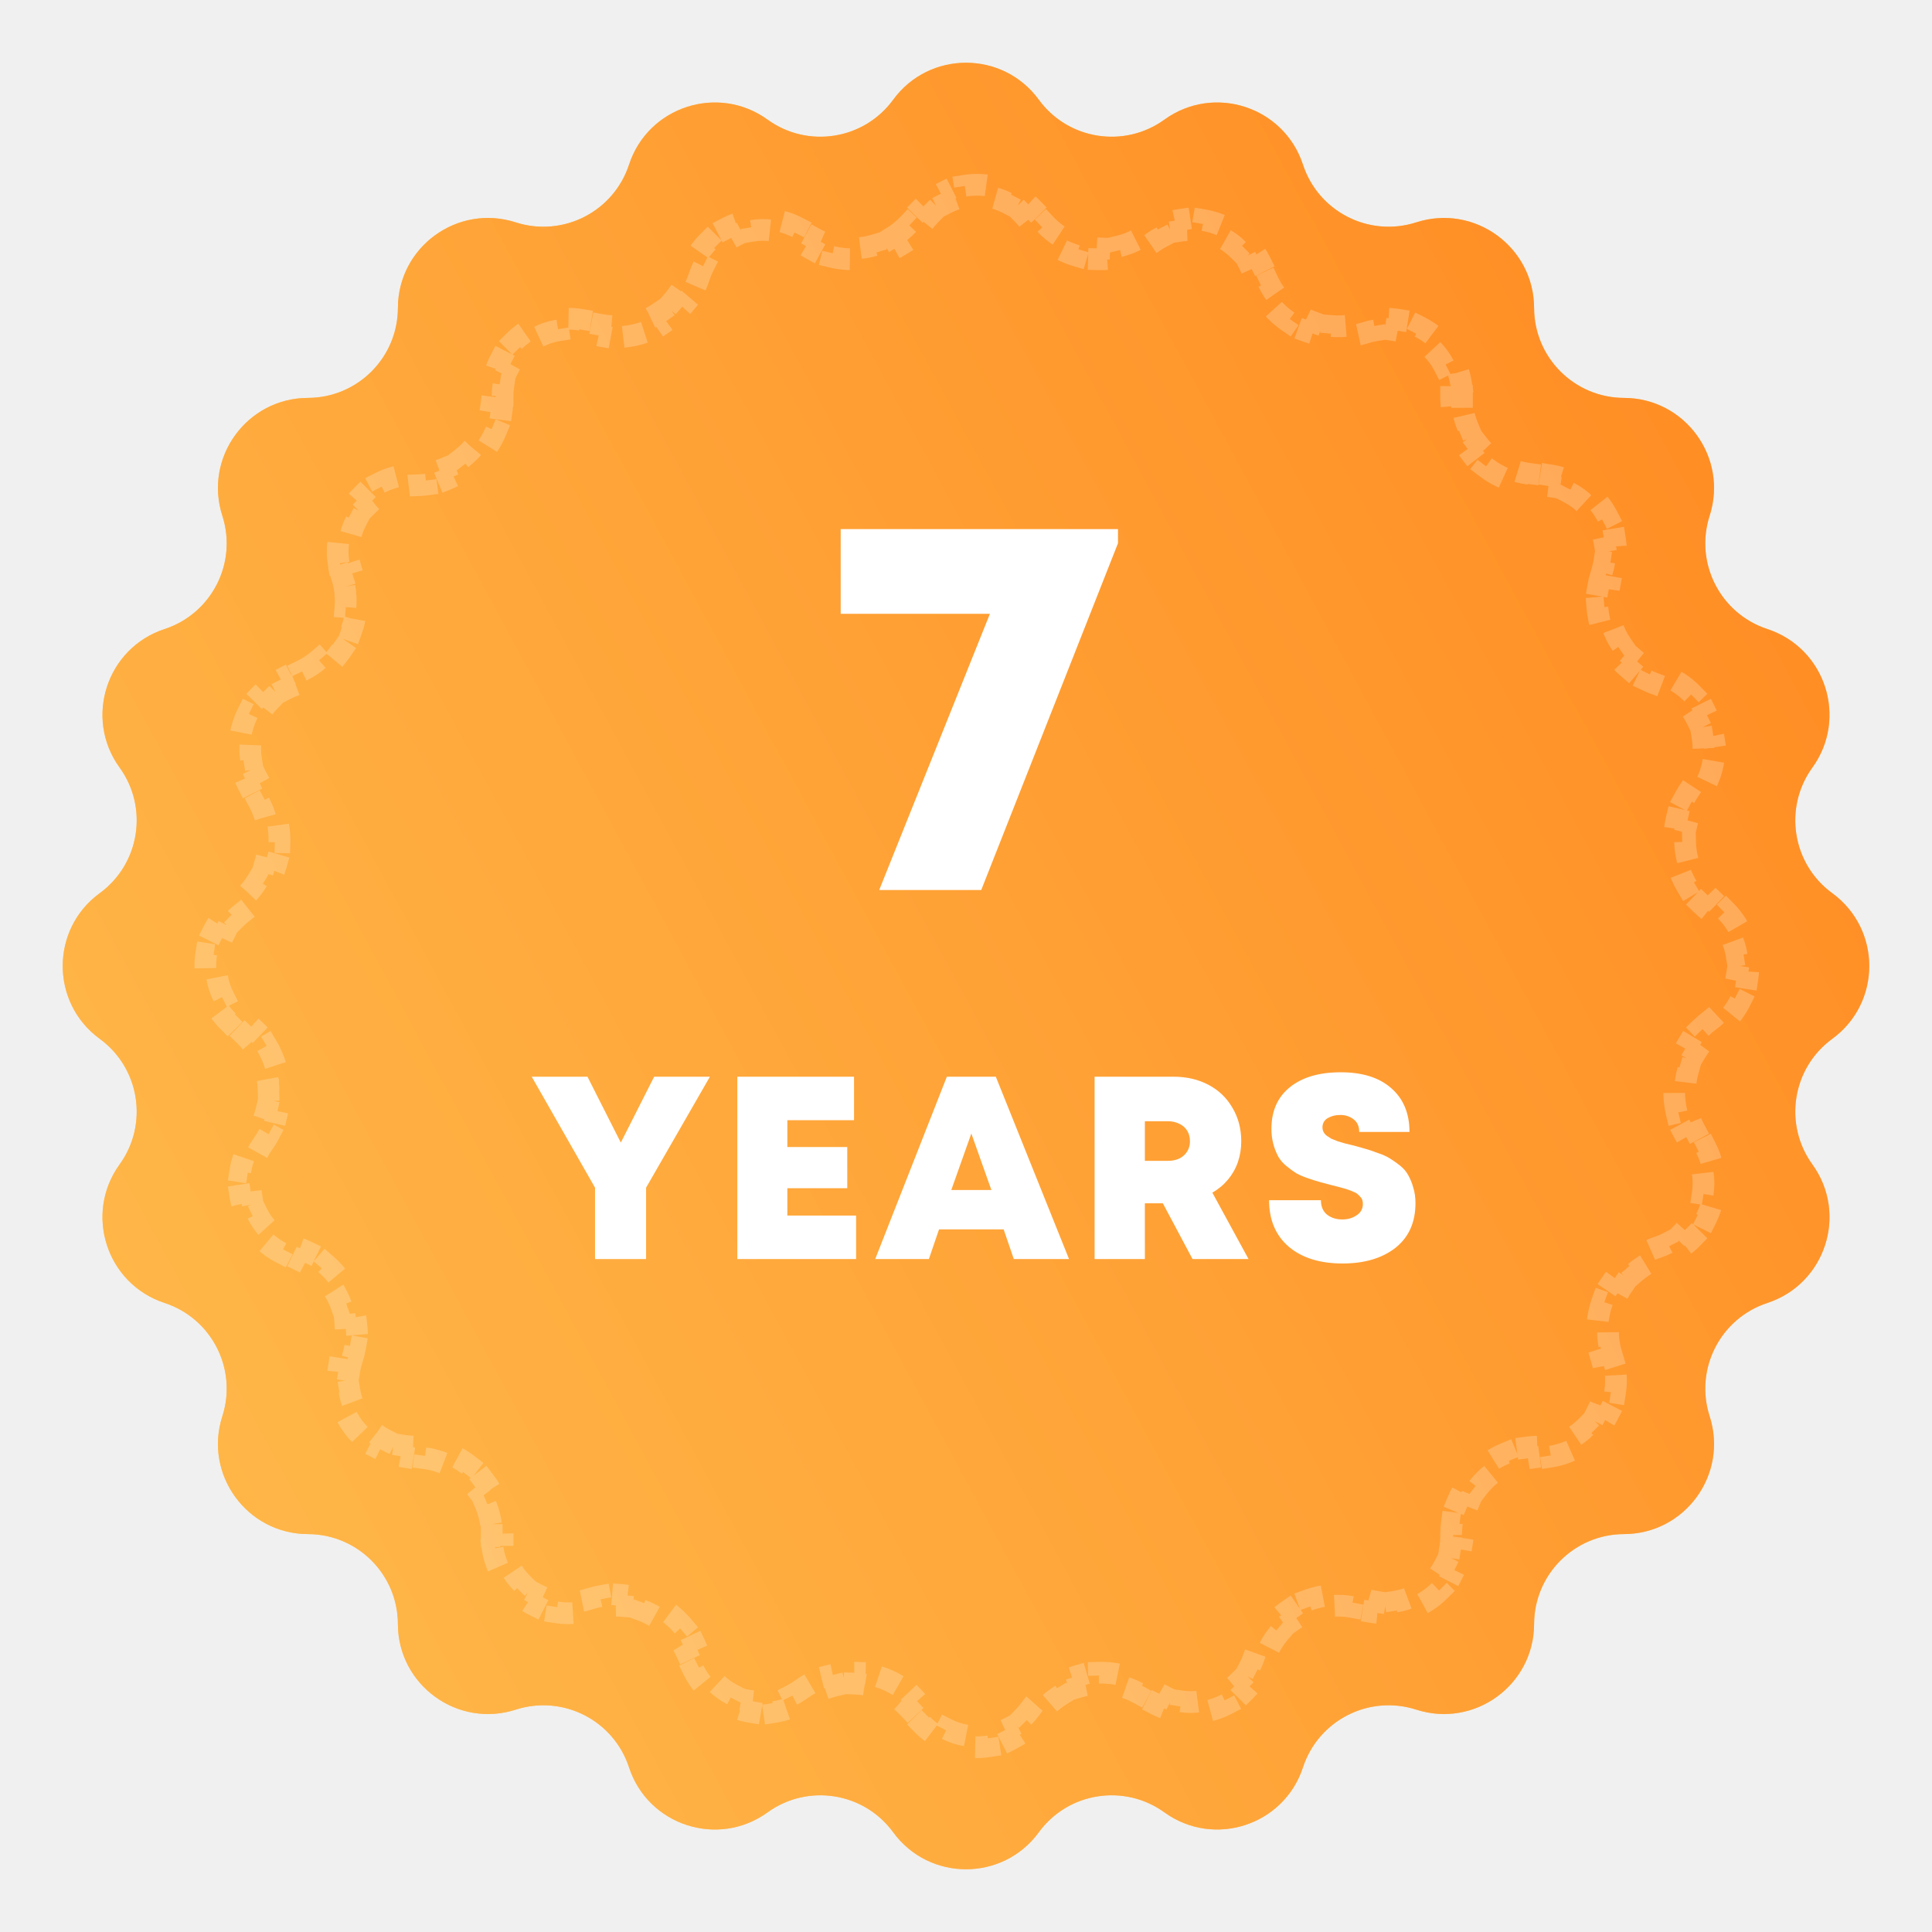
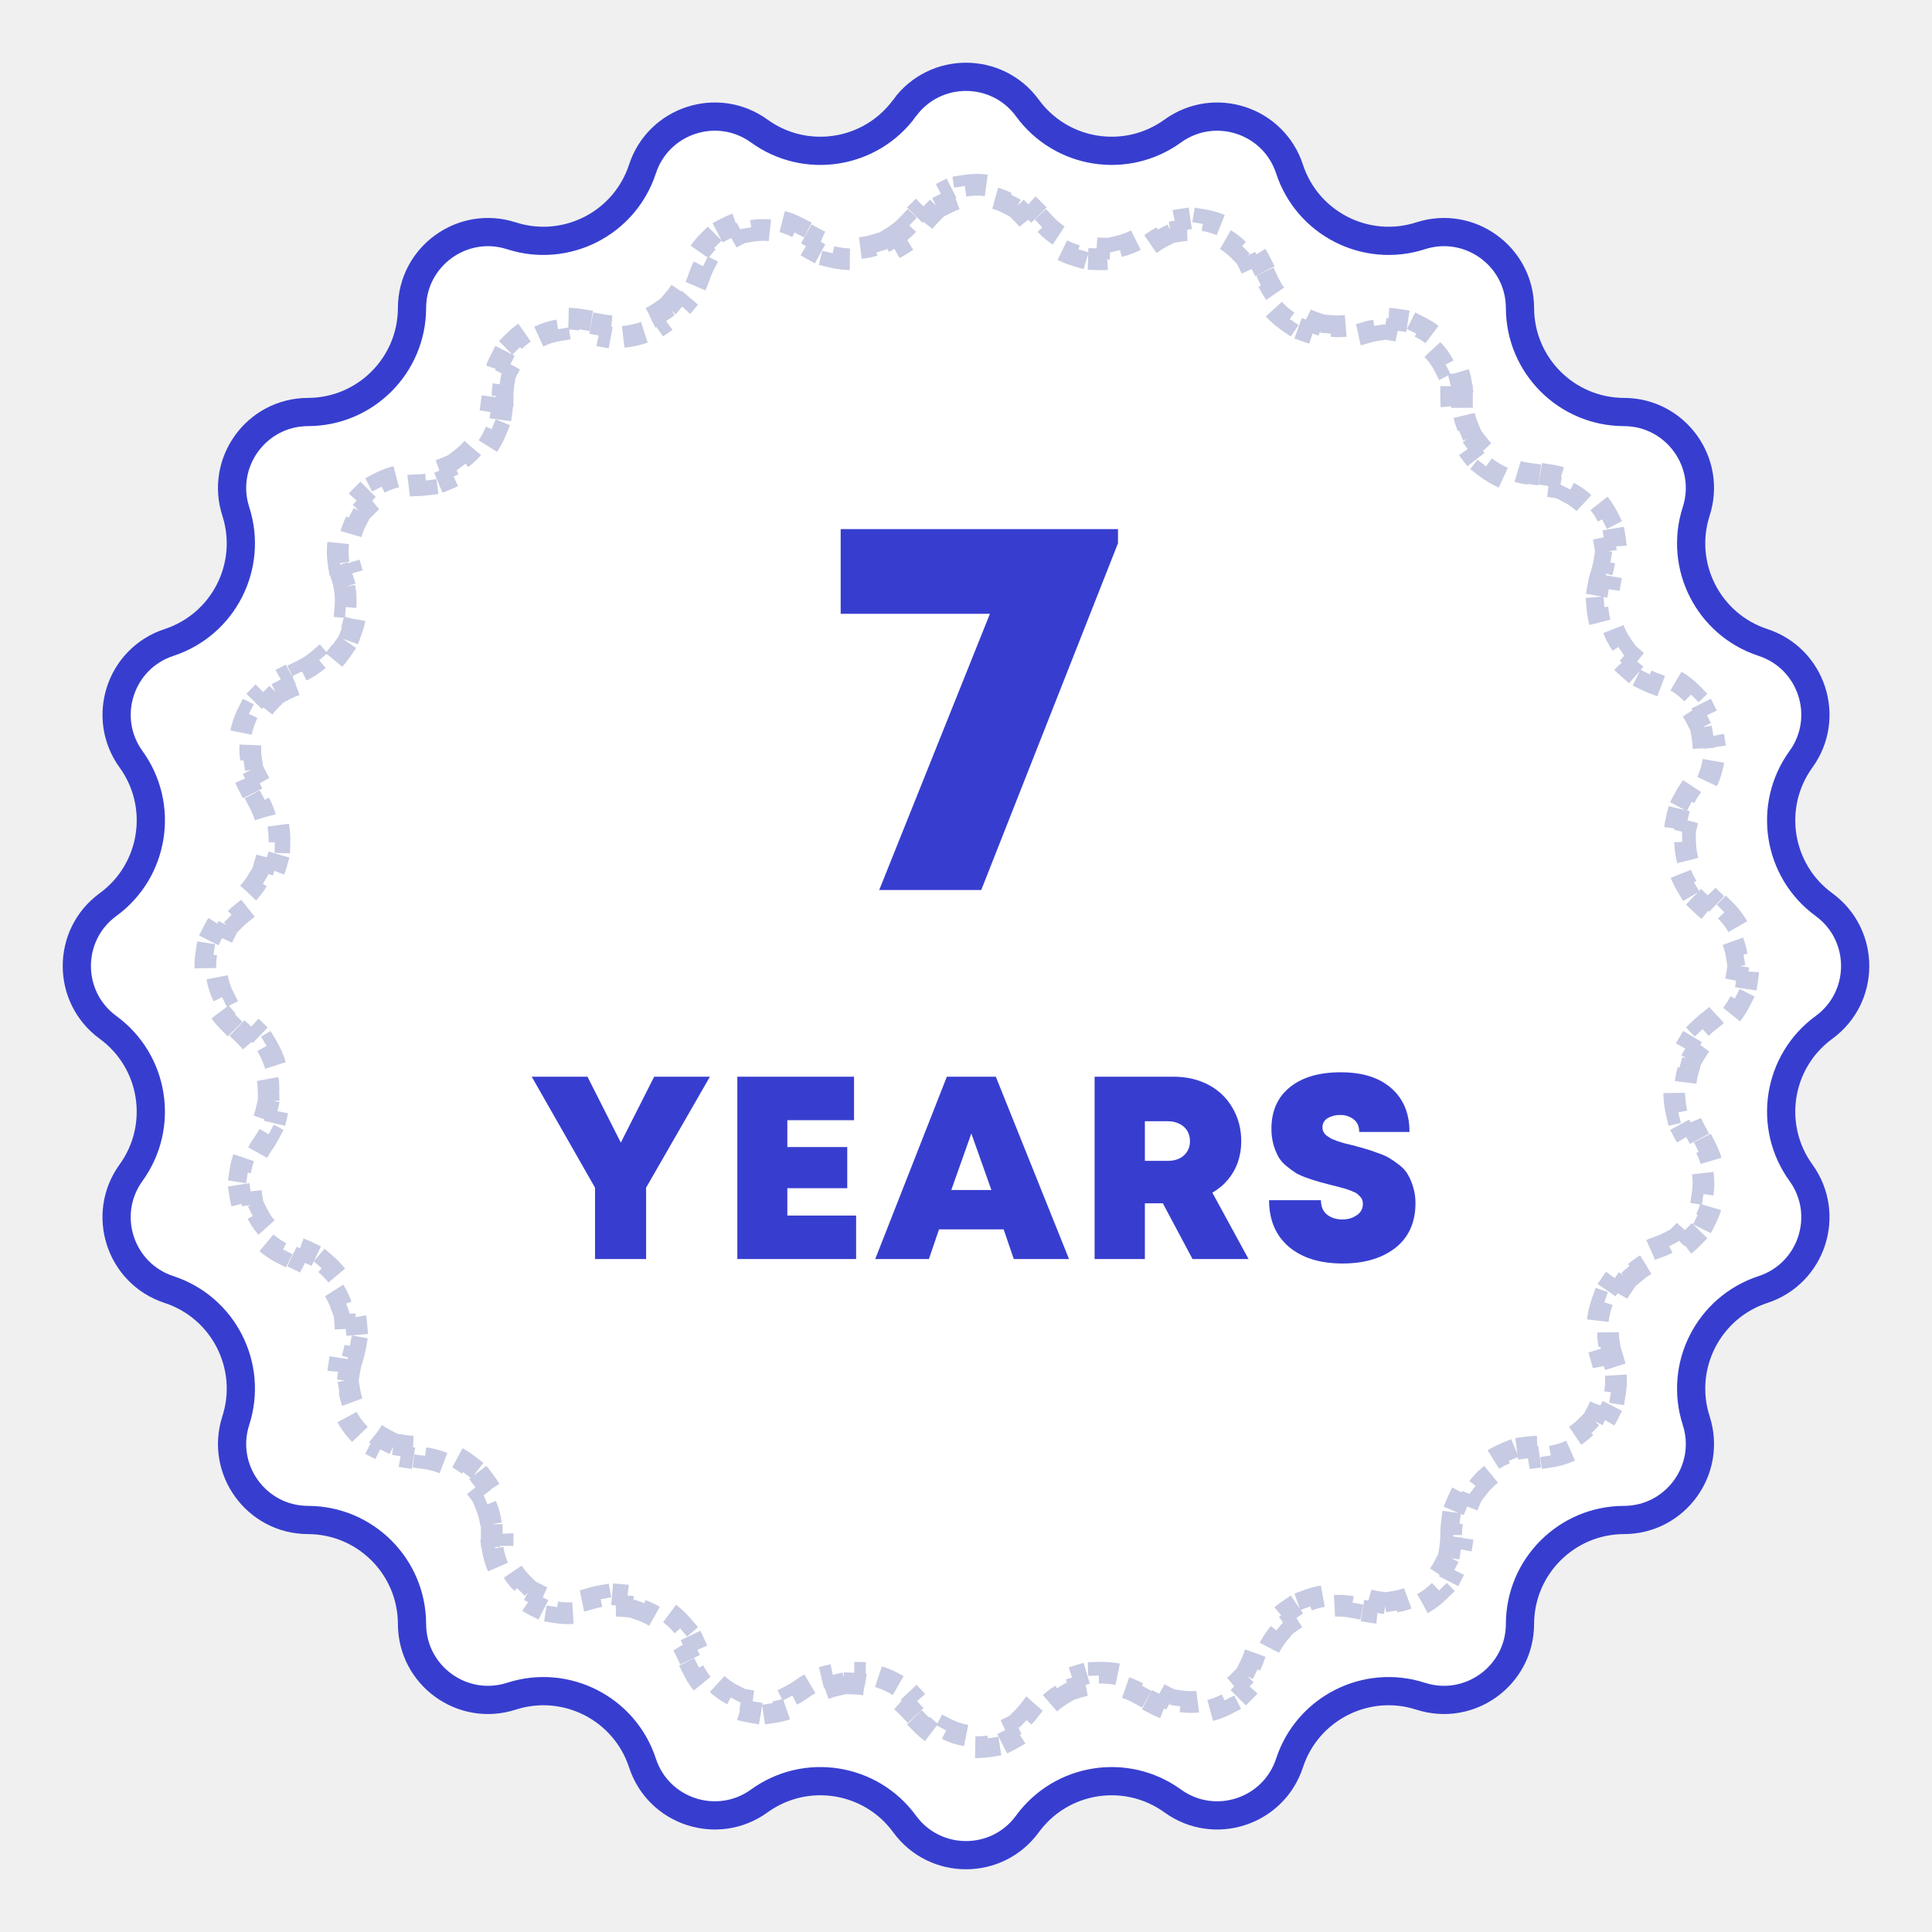
<svg xmlns="http://www.w3.org/2000/svg" width="89" height="89" fill="none">
-   <path d="M41.146 4.594c1.659-2.272 5.05-2.272 6.708 0a4.153 4.153 0 005.788.916c2.28-1.648 5.504-.6 6.38 2.073a4.153 4.153 0 005.22 2.66c2.678-.862 5.421 1.13 5.428 3.944a4.153 4.153 0 004.143 4.143c2.814.007 4.806 2.75 3.944 5.427a4.153 4.153 0 002.66 5.221c2.673.876 3.72 4.1 2.073 6.38a4.153 4.153 0 00.916 5.788c2.272 1.659 2.272 5.05 0 6.708a4.153 4.153 0 00-.916 5.788c1.648 2.28.6 5.504-2.073 6.38a4.153 4.153 0 00-2.66 5.22c.862 2.678-1.13 5.421-3.944 5.428a4.153 4.153 0 00-4.143 4.143c-.007 2.814-2.75 4.806-5.427 3.944a4.153 4.153 0 00-5.221 2.66c-.876 2.673-4.1 3.72-6.38 2.073a4.153 4.153 0 00-5.788.916c-1.659 2.272-5.05 2.272-6.708 0a4.153 4.153 0 00-5.788-.916c-2.28 1.648-5.504.6-6.38-2.073a4.153 4.153 0 00-5.22-2.66c-2.678.862-5.421-1.13-5.428-3.944a4.153 4.153 0 00-4.143-4.143c-2.814-.007-4.806-2.75-3.944-5.427a4.153 4.153 0 00-2.66-5.221c-2.673-.876-3.72-4.1-2.073-6.38a4.153 4.153 0 00-.916-5.788c-2.272-1.659-2.272-5.05 0-6.708a4.153 4.153 0 00.916-5.788c-1.648-2.28-.6-5.504 2.073-6.38a4.153 4.153 0 002.66-5.22c-.862-2.678 1.13-5.421 3.944-5.428a4.153 4.153 0 004.143-4.143c.007-2.814 2.75-4.806 5.427-3.944a4.153 4.153 0 005.221-2.66c.876-2.673 4.1-3.72 6.38-2.073a4.153 4.153 0 005.788-.916z" fill="#FFC774" />
-   <path d="M41.146 4.594c1.659-2.272 5.05-2.272 6.708 0a4.153 4.153 0 005.788.916c2.28-1.648 5.504-.6 6.38 2.073a4.153 4.153 0 005.22 2.66c2.678-.862 5.421 1.13 5.428 3.944a4.153 4.153 0 004.143 4.143c2.814.007 4.806 2.75 3.944 5.427a4.153 4.153 0 002.66 5.221c2.673.876 3.72 4.1 2.073 6.38a4.153 4.153 0 00.916 5.788c2.272 1.659 2.272 5.05 0 6.708a4.153 4.153 0 00-.916 5.788c1.648 2.28.6 5.504-2.073 6.38a4.153 4.153 0 00-2.66 5.22c.862 2.678-1.13 5.421-3.944 5.428a4.153 4.153 0 00-4.143 4.143c-.007 2.814-2.75 4.806-5.427 3.944a4.153 4.153 0 00-5.221 2.66c-.876 2.673-4.1 3.72-6.38 2.073a4.153 4.153 0 00-5.788.916c-1.659 2.272-5.05 2.272-6.708 0a4.153 4.153 0 00-5.788-.916c-2.28 1.648-5.504.6-6.38-2.073a4.153 4.153 0 00-5.22-2.66c-2.678.862-5.421-1.13-5.428-3.944a4.153 4.153 0 00-4.143-4.143c-2.814-.007-4.806-2.75-3.944-5.427a4.153 4.153 0 00-2.66-5.221c-2.673-.876-3.72-4.1-2.073-6.38a4.153 4.153 0 00-.916-5.788c-2.272-1.659-2.272-5.05 0-6.708a4.153 4.153 0 00.916-5.788c-1.648-2.28-.6-5.504 2.073-6.38a4.153 4.153 0 002.66-5.22c-.862-2.678 1.13-5.421 3.944-5.428a4.153 4.153 0 004.143-4.143c.007-2.814 2.75-4.806 5.427-3.944a4.153 4.153 0 005.221-2.66c.876-2.673 4.1-3.72 6.38-2.073a4.153 4.153 0 005.788-.916z" fill="url(#paint0_linear_159_1791)" />
-   <path d="M41.12 10.921c.26-.16.501-.354.717-.584l.364.343a4.06 4.06 0 00.336-.408c.096-.133.2-.255.31-.367l-.355-.351c.268-.272.572-.49.896-.656l.227.446c.287-.147.593-.245.907-.294l-.077-.494a3.586 3.586 0 011.11 0l-.077.494c.314.05.62.147.907.293l.227-.445c.325.165.628.384.896.656l-.355.351c.11.112.214.234.31.367.104.145.216.28.336.408l.364-.343c.216.23.457.425.717.584l-.263.426c.304.187.628.33.965.43l.142-.479c.296.088.604.137.913.146l-.014.5a4.06 4.06 0 001.05-.11l-.117-.487c.296-.07.586-.182.863-.333l.24.438a3.85 3.85 0 00.446-.284 3.04 3.04 0 01.406-.251l-.228-.445a3.43 3.43 0 011.055-.34l.075.494c.317-.048.638-.044.95.009l.084-.493a3.6 3.6 0 011.052.35l-.229.445c.282.146.543.335.77.563l.355-.353c.256.258.477.56.648.9l-.446.225c.07.14.132.288.182.443.055.17.12.335.195.493l.452-.215c.135.285.305.546.503.779l-.38.324c.23.271.493.51.782.71l.285-.411c.255.177.532.32.823.426l-.17.47c.33.12.677.197 1.033.227l.042-.498c.305.026.615.012.926-.045l.09.491a4.01 4.01 0 00.515-.13c.155-.051.31-.089.464-.114l-.08-.493c.375-.061.746-.06 1.104-.004l-.078.494c.316.05.62.15.902.293l.227-.445c.33.168.632.387.895.648l-.353.355c.224.222.414.48.56.764l.445-.228c.166.322.283.674.343 1.05l-.494.078c.024.154.037.313.037.476v.026l.5-.002v.052l-.5.001v.026c.001.179.013.355.036.527l.496-.065c.04.312.123.612.24.893l-.462.192c.137.329.316.636.53.914l.396-.305c.189.245.409.465.654.654l-.305.396c.278.214.585.393.913.53l.193-.462c.281.117.58.2.893.24l-.066.496c.173.023.35.035.528.035.163 0 .323.014.477.038l.078-.494c.376.06.73.177 1.053.342l-.227.445c.286.146.545.337.768.56l.354-.353a3.6 3.6 0 01.653.895l-.445.23c.145.28.247.585.3.902l.493-.08c.058.358.062.73.003 1.107l-.494-.077a3.12 3.12 0 01-.11.466l-.007.024.476.151-.014.047-.477-.152-.007.024c-.054.17-.097.342-.128.514l.492.089c-.057.311-.07.622-.045.927l-.499.041c.03.356.105.703.223 1.034l.471-.167c.104.292.246.57.422.827l-.413.282c.199.29.435.556.706.789l.326-.38c.232.2.492.372.777.51l-.218.45c.158.075.322.142.492.198.156.052.304.115.444.187l.23-.444c.34.175.641.4.897.662l-.357.35c.227.23.413.495.556.782l.448-.223c.166.335.28.694.339 1.064l-.495.077c.05.317.052.641.002.962l.494.077a3.57 3.57 0 01-.34 1.062l-.447-.225c-.071.142-.155.28-.25.414a4.156 4.156 0 00-.282.453l.441.236c-.15.28-.26.574-.33.873l-.487-.115a4.15 4.15 0 00-.11 1.057l.5-.012c.007.313.055.623.141.924l-.48.138c.097.34.24.668.423.976l.43-.257c.158.264.352.51.58.731l-.346.36c.126.122.262.238.407.345.133.098.256.205.367.317l.355-.352c.271.273.49.58.654.908l-.447.225c.147.29.245.6.294.918l.494-.077a3.69 3.69 0 010 1.12l-.494-.077c-.05.317-.147.627-.294.918l.447.225a3.561 3.561 0 01-.654.908l-.355-.352a3.173 3.173 0 01-.367.317c-.145.107-.28.223-.407.345l.347.36c-.23.22-.423.467-.582.731l-.428-.257a4.107 4.107 0 00-.424.976l.48.138c-.086.3-.134.611-.141.924l-.5-.012a4.15 4.15 0 00.11 1.057l.486-.116c.072.3.181.594.331.874l-.44.236c.082.155.176.306.28.453.096.134.18.272.25.414l.447-.225c.173.342.285.7.341 1.062l-.494.077c.05.32.048.645-.001.962l.493.077c-.058.37-.172.73-.338 1.064l-.448-.223c-.143.287-.33.551-.556.782l.357.35a3.501 3.501 0 01-.898.662l-.229-.444c-.14.072-.288.135-.444.187-.17.056-.334.122-.492.198l.218.45a3.558 3.558 0 00-.777.51l-.326-.38a4.08 4.08 0 00-.706.788l.413.283a3.607 3.607 0 00-.422.827l-.47-.167a4.083 4.083 0 00-.224 1.034l.499.04c-.025.306-.012.617.045.928l-.492.09c.031.171.074.343.128.513l.007.024.477-.152.014.047-.476.151.007.024c.05.156.086.311.11.466l.494-.077c.06.377.055.75-.003 1.107l-.494-.08a3.05 3.05 0 01-.299.903l.445.229a3.6 3.6 0 01-.653.895l-.354-.354a3.045 3.045 0 01-.768.56l.227.446a3.505 3.505 0 01-1.053.342l-.078-.494a3.123 3.123 0 01-.477.037c-.179 0-.355.013-.528.036l.066.495a3.53 3.53 0 00-.893.24l-.192-.46a4.052 4.052 0 00-.914.529l.305.396a3.574 3.574 0 00-.654.654l-.397-.305a4.054 4.054 0 00-.529.914l.462.192c-.117.281-.2.58-.24.893l-.496-.066a4.1 4.1 0 00-.035.528v.026h.5v.053l-.5-.002v.026a3.219 3.219 0 01-.038.476l.494.078c-.06.376-.177.728-.343 1.05l-.444-.228a3.025 3.025 0 01-.56.764l.352.355a3.59 3.59 0 01-.895.648l-.227-.446a3.025 3.025 0 01-.902.294l.078.494c-.358.056-.73.057-1.104-.004l.08-.493a3.098 3.098 0 01-.464-.113 4.01 4.01 0 00-.514-.131l-.091.491a3.467 3.467 0 00-.926-.045l-.042-.498c-.356.03-.703.107-1.033.227l.17.47c-.291.106-.568.25-.823.427l-.285-.411c-.289.2-.552.438-.783.71l.381.323a3.547 3.547 0 00-.503.779l-.452-.215c-.074.158-.14.323-.195.493-.05.155-.111.303-.182.443l.447.225a3.52 3.52 0 01-.65.9l-.354-.353a3.078 3.078 0 01-.77.563l.23.444a3.58 3.58 0 01-1.053.351l-.083-.493a3.009 3.009 0 01-.951.01l-.075.494a3.43 3.43 0 01-1.055-.341l.228-.445a3.04 3.04 0 01-.406-.251 4.036 4.036 0 00-.446-.284l-.24.438a3.495 3.495 0 00-.863-.333l.117-.487a4.02 4.02 0 00-1.05-.11l.014.5a3.55 3.55 0 00-.913.146l-.142-.48c-.337.1-.661.244-.965.43l.263.427c-.26.16-.501.354-.717.584l-.364-.343a4.06 4.06 0 00-.336.408c-.096.133-.2.255-.31.367l.355.351c-.268.272-.572.49-.896.656l-.227-.446a3.031 3.031 0 01-.907.294l.077.494a3.586 3.586 0 01-1.11 0l.077-.494a3.031 3.031 0 01-.907-.294l-.227.446a3.482 3.482 0 01-.896-.656l.355-.351a3.097 3.097 0 01-.31-.367 4.06 4.06 0 00-.336-.408l-.364.343a3.503 3.503 0 00-.717-.584l.263-.426a4.026 4.026 0 00-.965-.43l-.142.479a3.55 3.55 0 00-.913-.146l.014-.5a4.02 4.02 0 00-1.05.11l.117.487a3.495 3.495 0 00-.863.333l-.24-.438a4.036 4.036 0 00-.446.284 3.04 3.04 0 01-.406.251l.228.445a3.43 3.43 0 01-1.055.34l-.075-.494a3.009 3.009 0 01-.95-.009l-.084.493a3.607 3.607 0 01-1.052-.35l.229-.445a3.078 3.078 0 01-.77-.563l-.355.353a3.52 3.52 0 01-.648-.9l.446-.225a3.097 3.097 0 01-.182-.443 4.086 4.086 0 00-.195-.493l-.452.215a3.547 3.547 0 00-.503-.779l.38-.324a4.081 4.081 0 00-.782-.71l-.285.412a3.595 3.595 0 00-.823-.427l.17-.47a4.033 4.033 0 00-1.033-.227l-.042.498a3.467 3.467 0 00-.926.045l-.09-.491a4.006 4.006 0 00-.515.13c-.155.051-.31.089-.464.114l.08.493c-.375.061-.747.06-1.104.004l.078-.494c-.316-.05-.62-.15-.902-.294l-.226.446a3.577 3.577 0 01-.896-.648l.353-.355a3.025 3.025 0 01-.56-.764l-.446.228a3.482 3.482 0 01-.342-1.05l.494-.078a3.099 3.099 0 01-.037-.476v-.026l-.5.002v-.052l.5-.001v-.026a4.1 4.1 0 00-.036-.528l-.495.066a3.529 3.529 0 00-.24-.893l.46-.192a4.054 4.054 0 00-.528-.914l-.397.305a3.574 3.574 0 00-.654-.654l.305-.396a4.052 4.052 0 00-.914-.53l-.192.462a3.53 3.53 0 00-.893-.24l.066-.496a4.082 4.082 0 00-.528-.036c-.163 0-.323-.013-.477-.037l-.078.494a3.505 3.505 0 01-1.053-.342l.227-.445a3.047 3.047 0 01-.768-.56l-.354.353a3.6 3.6 0 01-.653-.895l.444-.23a3.051 3.051 0 01-.298-.902l-.494.08a3.507 3.507 0 01-.003-1.107l.493.077c.025-.155.061-.31.11-.466l.008-.024-.476-.151.014-.047.477.152.007-.024c.055-.17.097-.342.128-.514l-.492-.089c.057-.311.07-.622.045-.927l.499-.041a4.083 4.083 0 00-.223-1.034l-.471.167a3.607 3.607 0 00-.422-.827l.413-.282a4.08 4.08 0 00-.706-.789l-.326.38a3.558 3.558 0 00-.777-.51l.217-.45a4.119 4.119 0 00-.49-.198 3.096 3.096 0 01-.445-.187l-.23.444a3.501 3.501 0 01-.897-.662l.357-.35a3.072 3.072 0 01-.556-.782l-.448.223a3.661 3.661 0 01-.339-1.064l.495-.077a3.122 3.122 0 01-.002-.962l-.494-.077a3.57 3.57 0 01.34-1.062l.447.225c.071-.142.155-.28.25-.414a3.99 3.99 0 00.281-.453l-.44-.236c.15-.28.26-.574.33-.873l.487.115c.083-.349.119-.704.11-1.057l-.5.012a3.664 3.664 0 00-.141-.924l.48-.138a4.107 4.107 0 00-.423-.976l-.43.257a3.55 3.55 0 00-.58-.731l.346-.36a4.095 4.095 0 00-.407-.345 3.173 3.173 0 01-.367-.317l-.355.352a3.562 3.562 0 01-.654-.908l.447-.225c-.147-.29-.244-.6-.294-.918l-.494.077a3.653 3.653 0 010-1.12l.494.077c.05-.317.147-.627.294-.918l-.447-.225c.165-.327.383-.635.654-.908l.355.352c.111-.112.234-.219.367-.317.145-.107.28-.223.407-.345l-.347-.36a3.55 3.55 0 00.582-.731l.428.257c.185-.308.327-.636.424-.976l-.48-.138c.086-.3.134-.611.141-.924l.5.012a4.145 4.145 0 00-.11-1.057l-.486.116a3.653 3.653 0 00-.331-.874l.44-.236a4.156 4.156 0 00-.28-.453 3.167 3.167 0 01-.25-.414l-.447.225a3.57 3.57 0 01-.341-1.062l.494-.077a3.122 3.122 0 01.002-.962l-.495-.077c.059-.37.173-.73.34-1.064l.447.223c.143-.287.33-.551.556-.782l-.357-.35c.256-.262.557-.487.898-.662l.229.444c.14-.072.288-.135.444-.187a4.16 4.16 0 00.491-.198l-.217-.45c.285-.138.545-.31.777-.51l.326.38a4.08 4.08 0 00.706-.788l-.413-.283c.176-.256.318-.535.422-.827l.47.167a4.01 4.01 0 00.224-1.034l-.499-.04a3.557 3.557 0 00-.045-.928l.492-.09a4.133 4.133 0 00-.128-.513l-.007-.024-.477.152-.014-.047.476-.151-.007-.024a3.132 3.132 0 01-.11-.466l-.495.077a3.506 3.506 0 01.004-1.107l.494.08a3.05 3.05 0 01.298-.903l-.444-.229a3.6 3.6 0 01.653-.895l.354.354c.223-.224.482-.415.768-.56l-.227-.446a3.505 3.505 0 011.053-.342l.078.494c.154-.024.314-.037.477-.038.179 0 .355-.012.528-.035l-.066-.495a3.53 3.53 0 00.893-.24l.192.46c.33-.136.636-.315.914-.528l-.305-.397c.245-.189.465-.409.654-.654l.397.305c.213-.278.392-.585.529-.914l-.462-.192c.117-.281.2-.58.24-.893l.496.066a4.1 4.1 0 00.035-.528v-.026h-.5v-.053l.5.002v-.026c.001-.163.014-.322.038-.476l-.494-.078c.06-.376.177-.728.342-1.05l.445.228c.147-.285.337-.542.56-.764l-.352-.355c.263-.261.566-.48.896-.648l.226.445c.282-.143.586-.243.902-.293l-.078-.494c.357-.056.73-.057 1.104.004l-.08.493c.154.025.309.063.464.113.17.056.342.1.514.131l.091-.491c.31.057.621.071.926.045l.042.498c.356-.03.703-.107 1.034-.227l-.171-.47c.291-.106.568-.25.823-.426l.285.41c.289-.2.552-.438.783-.71l-.381-.323c.198-.233.368-.494.503-.779l.452.215c.074-.158.14-.322.195-.493.05-.155.111-.303.182-.443l-.447-.225a3.52 3.52 0 01.65-.9l.354.353c.227-.228.488-.418.77-.563l-.23-.444a3.58 3.58 0 011.053-.351l.083.493c.313-.053.634-.057.951-.01l.075-.494c.36.055.716.167 1.055.341l-.228.445c.138.071.274.155.406.251.144.106.293.2.446.284l.24-.438c.277.151.567.262.863.333l-.117.487c.346.083.7.119 1.05.11l-.014-.5a3.55 3.55 0 00.913-.146l.142.48c.337-.1.661-.244.965-.43l-.263-.427z" stroke="#fff" stroke-opacity=".23" stroke-dasharray="1 1" />
-   <path d="M38.727 24.375h12.775v.65L45.202 41h-4.7l5.1-12.725h-6.875v-3.9zM32.703 49.6l-2.94 5.112V58h-2.352v-3.288L24.495 49.6h2.568l1.536 3.036 1.536-3.036h2.568zm3.567 6.396h3.168V58h-5.472v-8.4h5.376v2.004H36.27v1.236h2.76v1.896h-2.76v1.26zM46.702 58l-.468-1.368h-2.976L42.79 58h-2.472l3.3-8.4h2.256l3.372 8.4h-2.544zm-1.032-3.18l-.924-2.604-.924 2.604h1.848zM54.936 58l-1.368-2.568h-.828V58h-2.316v-8.4h3.636c.6 0 1.136.124 1.608.372.472.248.84.6 1.104 1.056.272.456.408.972.408 1.548 0 .336-.052.656-.156.96a2.583 2.583 0 01-1.176 1.404L57.516 58h-2.58zm-2.196-6.348v1.824h1.056c.312 0 .56-.084.744-.252a.852.852 0 00.276-.66.906.906 0 00-.12-.468.839.839 0 00-.36-.324 1.144 1.144 0 00-.54-.12H52.74zm9.106 6.552c-1.04 0-1.864-.256-2.472-.768-.608-.52-.912-1.236-.912-2.148h2.388c0 .288.092.508.276.66.192.152.428.228.708.228.256 0 .476-.064.66-.192a.592.592 0 00.288-.516.577.577 0 00-.024-.18.361.361 0 00-.096-.156.849.849 0 00-.12-.12.527.527 0 00-.192-.108 1.231 1.231 0 00-.204-.084 2.11 2.11 0 00-.264-.084 8.723 8.723 0 00-.264-.072 7.25 7.25 0 00-.288-.072l-.54-.144a8.454 8.454 0 01-.528-.168 3.413 3.413 0 01-.54-.228 4.617 4.617 0 01-.444-.324 1.59 1.59 0 01-.384-.432A2.656 2.656 0 0158.57 52c0-.816.28-1.452.84-1.908.568-.464 1.352-.696 2.352-.696 1 0 1.776.244 2.328.732.56.488.84 1.16.84 2.016h-2.316c0-.256-.084-.448-.252-.576a.96.96 0 00-.624-.204 1.1 1.1 0 00-.576.144.471.471 0 00-.24.432c0 .072.016.14.048.204a.538.538 0 00.156.18c.072.048.14.092.204.132.072.032.172.072.3.12l.324.096c.088.024.22.056.396.096.24.064.424.116.552.156.128.032.308.092.54.18.24.08.424.16.552.24.136.08.292.188.468.324.176.136.308.284.396.444a2.4 2.4 0 01.24.576c.072.224.108.468.108.732 0 .888-.308 1.576-.924 2.064-.616.48-1.428.72-2.436.72z" fill="#fff" />
-   <defs>
-     <linearGradient id="paint0_linear_159_1791" x1="89" y1="25.779" x2="1.092" y2="73.224" gradientUnits="userSpaceOnUse">
-       <stop stop-color="#FF8B22" />
-       <stop offset="1" stop-color="#FFBB4C" />
-     </linearGradient>
-   </defs>
+   <path d="M41.67 4.977c1.4-1.917 4.26-1.917 5.66 0a4.803 4.803 0 006.693 1.06c1.923-1.39 4.642-.506 5.381 1.749a4.803 4.803 0 006.038 3.076c2.259-.728 4.572.953 4.578 3.326a4.803 4.803 0 004.792 4.792c2.373.006 4.054 2.32 3.326 4.578a4.803 4.803 0 003.076 6.038c2.255.739 3.14 3.458 1.749 5.381a4.803 4.803 0 001.06 6.694c1.917 1.4 1.917 4.259 0 5.658a4.803 4.803 0 00-1.06 6.694c1.39 1.923.507 4.642-1.749 5.381a4.803 4.803 0 00-3.076 6.038c.728 2.259-.953 4.572-3.326 4.578a4.803 4.803 0 00-4.792 4.792c-.006 2.373-2.32 4.054-4.578 3.326a4.803 4.803 0 00-6.038 3.076c-.739 2.255-3.458 3.14-5.382 1.749a4.803 4.803 0 00-6.693 1.06c-1.4 1.917-4.259 1.917-5.658 0a4.803 4.803 0 00-6.694-1.06c-1.923 1.39-4.642.507-5.381-1.749a4.803 4.803 0 00-6.038-3.076c-2.259.728-4.572-.953-4.578-3.326a4.803 4.803 0 00-4.792-4.792c-2.373-.006-4.054-2.32-3.326-4.578a4.803 4.803 0 00-3.076-6.038c-2.255-.739-3.14-3.458-1.749-5.382a4.803 4.803 0 00-1.06-6.693c-1.917-1.4-1.917-4.259 0-5.658a4.803 4.803 0 001.06-6.694c-1.39-1.923-.506-4.642 1.749-5.381a4.803 4.803 0 003.076-6.038c-.728-2.259.953-4.572 3.326-4.578a4.803 4.803 0 004.792-4.792c.006-2.373 2.32-4.054 4.578-3.326a4.803 4.803 0 006.038-3.076c.739-2.255 3.458-3.14 5.381-1.749a4.803 4.803 0 006.694-1.06z" fill="#fff" stroke="#373ECF" stroke-width="1.3" />
+   <path d="M41.12 10.921c.26-.16.501-.354.717-.584l.364.343a4.06 4.06 0 00.336-.408c.096-.133.2-.255.31-.367l-.355-.351c.268-.272.572-.49.896-.656l.227.446c.287-.147.593-.245.907-.294l-.077-.494a3.586 3.586 0 011.11 0l-.077.494c.314.05.62.147.907.293l.227-.445c.325.165.628.384.896.656l-.355.351c.11.112.214.234.31.367.104.145.216.28.336.408l.364-.343c.216.23.457.425.717.584l-.263.426c.304.187.628.33.965.43l.142-.479c.296.088.604.137.913.146l-.014.5a4.06 4.06 0 001.05-.11l-.117-.487c.296-.07.586-.182.863-.333l.24.438a3.85 3.85 0 00.446-.284 3.04 3.04 0 01.406-.251l-.228-.445a3.43 3.43 0 011.055-.34l.075.494c.317-.048.638-.044.95.009l.084-.493a3.6 3.6 0 011.052.35l-.229.445c.282.146.543.335.77.563l.355-.353c.256.258.477.56.648.9l-.446.225c.07.14.132.288.182.443.055.17.12.335.195.493l.452-.215c.135.285.305.546.503.779l-.38.324c.23.271.493.51.782.71l.285-.411c.255.177.532.32.823.426l-.17.47c.33.12.677.197 1.033.227l.042-.498c.305.026.615.012.926-.045l.09.491a4.01 4.01 0 00.515-.13c.155-.051.31-.089.464-.114l-.08-.493c.375-.061.746-.06 1.104-.004l-.078.494c.316.05.62.15.902.293l.227-.445c.33.168.632.387.895.648l-.353.355c.224.222.414.48.56.764l.445-.228c.166.322.283.674.343 1.05l-.494.078c.024.154.037.313.037.476v.026l.5-.002v.052l-.5.001v.026c.001.179.013.355.036.527l.496-.065c.04.312.123.612.24.893l-.462.192c.137.329.316.636.53.914l.396-.305c.189.245.409.465.654.654l-.305.396c.278.214.585.393.913.53l.193-.462c.281.117.58.2.893.24l-.066.496c.173.023.35.035.528.035.163 0 .323.014.477.038l.078-.494c.376.06.73.177 1.053.342l-.227.445c.286.146.545.337.768.56l.354-.353a3.6 3.6 0 01.653.895l-.445.23c.145.28.247.585.3.902l.493-.08c.058.358.062.73.003 1.107l-.494-.077a3.12 3.12 0 01-.11.466l-.007.024.476.151-.014.047-.477-.152-.007.024c-.054.17-.097.342-.128.514l.492.089c-.057.311-.07.622-.045.927l-.499.041c.03.356.105.703.223 1.034l.471-.167c.104.292.246.57.422.827l-.413.282c.199.29.435.556.706.789l.326-.38c.232.2.492.372.777.51l-.218.45c.158.075.322.142.492.198.156.052.304.115.444.187l.23-.444c.34.175.641.4.897.662l-.357.35c.227.23.413.495.556.782l.448-.223c.166.335.28.694.339 1.064l-.495.077c.05.317.052.641.002.962l.494.077a3.57 3.57 0 01-.34 1.062l-.447-.225c-.071.142-.155.28-.25.414a4.156 4.156 0 00-.282.453l.441.236c-.15.28-.26.574-.33.873l-.487-.115a4.15 4.15 0 00-.11 1.057l.5-.012c.007.313.055.623.141.924l-.48.138c.097.34.24.668.423.976l.43-.257c.158.264.352.51.58.731l-.346.36c.126.122.262.238.407.345.133.098.256.205.367.317l.355-.352c.271.273.49.58.654.908l-.447.225c.147.29.245.6.294.918l.494-.077a3.69 3.69 0 010 1.12l-.494-.077c-.05.317-.147.627-.294.918l.447.225a3.561 3.561 0 01-.654.908l-.355-.352a3.173 3.173 0 01-.367.317c-.145.107-.28.223-.407.345l.347.36c-.23.22-.423.467-.582.731l-.428-.257a4.107 4.107 0 00-.424.976l.48.138c-.086.3-.134.611-.141.924l-.5-.012a4.15 4.15 0 00.11 1.057l.486-.116c.072.3.181.594.331.874l-.44.236c.082.155.176.306.28.453.096.134.18.272.25.414l.447-.225c.173.342.285.7.341 1.062l-.494.077c.05.32.048.645-.001.962l.493.077c-.058.37-.172.73-.338 1.064l-.448-.223c-.143.287-.33.551-.556.782l.357.35a3.501 3.501 0 01-.898.662l-.229-.444c-.14.072-.288.135-.444.187-.17.056-.334.122-.492.198l.218.45a3.558 3.558 0 00-.777.51l-.326-.38a4.08 4.08 0 00-.706.788l.413.283a3.607 3.607 0 00-.422.827l-.47-.167a4.083 4.083 0 00-.224 1.034l.499.04c-.025.306-.012.617.045.928l-.492.09c.031.171.074.343.128.513l.007.024.477-.152.014.047-.476.151.007.024c.05.156.086.311.11.466l.494-.077c.06.377.055.75-.003 1.107l-.494-.08a3.05 3.05 0 01-.299.903l.445.229a3.6 3.6 0 01-.653.895l-.354-.354a3.045 3.045 0 01-.768.56l.227.446a3.505 3.505 0 01-1.053.342l-.078-.494a3.123 3.123 0 01-.477.037c-.179 0-.355.013-.528.036l.066.495a3.53 3.53 0 00-.893.24l-.192-.46a4.052 4.052 0 00-.914.529l.305.396a3.574 3.574 0 00-.654.654l-.397-.305a4.054 4.054 0 00-.529.914l.462.192c-.117.281-.2.58-.24.893l-.496-.066a4.1 4.1 0 00-.035.528v.026h.5v.053l-.5-.002v.026a3.219 3.219 0 01-.038.476l.494.078c-.06.376-.177.728-.343 1.05l-.444-.228a3.025 3.025 0 01-.56.764l.352.355a3.59 3.59 0 01-.895.648l-.227-.446a3.025 3.025 0 01-.902.294l.078.494c-.358.056-.73.057-1.104-.004l.08-.493a3.098 3.098 0 01-.464-.113 4.01 4.01 0 00-.514-.131l-.091.491a3.467 3.467 0 00-.926-.045l-.042-.498c-.356.03-.703.107-1.033.227l.17.47c-.291.106-.568.25-.823.427l-.285-.411c-.289.2-.552.438-.783.71l.381.323a3.547 3.547 0 00-.503.779l-.452-.215c-.074.158-.14.323-.195.493-.05.155-.111.303-.182.443l.447.225a3.52 3.52 0 01-.65.9l-.354-.353a3.078 3.078 0 01-.77.563l.23.444a3.58 3.58 0 01-1.053.351l-.083-.493a3.009 3.009 0 01-.951.01l-.075.494a3.43 3.43 0 01-1.055-.341l.228-.445a3.04 3.04 0 01-.406-.251 4.036 4.036 0 00-.446-.284l-.24.438a3.495 3.495 0 00-.863-.333l.117-.487a4.02 4.02 0 00-1.05-.11l.014.5a3.55 3.55 0 00-.913.146l-.142-.48c-.337.1-.661.244-.965.43l.263.427c-.26.16-.501.354-.717.584l-.364-.343a4.06 4.06 0 00-.336.408c-.096.133-.2.255-.31.367l.355.351c-.268.272-.572.49-.896.656l-.227-.446a3.031 3.031 0 01-.907.294l.077.494a3.586 3.586 0 01-1.11 0l.077-.494a3.031 3.031 0 01-.907-.294l-.227.446a3.482 3.482 0 01-.896-.656l.355-.351a3.097 3.097 0 01-.31-.367 4.06 4.06 0 00-.336-.408l-.364.343a3.503 3.503 0 00-.717-.584l.263-.426a4.026 4.026 0 00-.965-.43l-.142.479a3.55 3.55 0 00-.913-.146l.014-.5a4.02 4.02 0 00-1.05.11l.117.487a3.495 3.495 0 00-.863.333l-.24-.438a4.036 4.036 0 00-.446.284 3.04 3.04 0 01-.406.251l.228.445a3.43 3.43 0 01-1.055.34l-.075-.494a3.009 3.009 0 01-.95-.009l-.084.493a3.607 3.607 0 01-1.052-.35l.229-.445a3.078 3.078 0 01-.77-.563l-.355.353a3.52 3.52 0 01-.648-.9l.446-.225a3.097 3.097 0 01-.182-.443 4.086 4.086 0 00-.195-.493l-.452.215a3.547 3.547 0 00-.503-.779l.38-.324a4.081 4.081 0 00-.782-.71l-.285.412a3.595 3.595 0 00-.823-.427l.17-.47a4.033 4.033 0 00-1.033-.227l-.042.498a3.467 3.467 0 00-.926.045l-.09-.491a4.006 4.006 0 00-.515.13c-.155.051-.31.089-.464.114l.08.493c-.375.061-.747.06-1.104.004l.078-.494c-.316-.05-.62-.15-.902-.294l-.226.446a3.577 3.577 0 01-.896-.648l.353-.355a3.025 3.025 0 01-.56-.764l-.446.228a3.482 3.482 0 01-.342-1.05l.494-.078a3.099 3.099 0 01-.037-.476v-.026l-.5.002v-.052l.5-.001v-.026a4.1 4.1 0 00-.036-.528l-.495.066a3.529 3.529 0 00-.24-.893l.46-.192a4.054 4.054 0 00-.528-.914l-.397.305a3.574 3.574 0 00-.654-.654l.305-.396a4.052 4.052 0 00-.914-.53l-.192.462a3.53 3.53 0 00-.893-.24l.066-.496a4.082 4.082 0 00-.528-.036c-.163 0-.323-.013-.477-.037l-.078.494a3.505 3.505 0 01-1.053-.342l.227-.445a3.047 3.047 0 01-.768-.56l-.354.353a3.6 3.6 0 01-.653-.895l.444-.23a3.051 3.051 0 01-.298-.902l-.494.08a3.507 3.507 0 01-.003-1.107l.493.077c.025-.155.061-.31.11-.466l.008-.024-.476-.151.014-.047.477.152.007-.024c.055-.17.097-.342.128-.514l-.492-.089c.057-.311.07-.622.045-.927l.499-.041a4.083 4.083 0 00-.223-1.034l-.471.167a3.607 3.607 0 00-.422-.827l.413-.282a4.08 4.08 0 00-.706-.789l-.326.38a3.558 3.558 0 00-.777-.51l.217-.45a4.119 4.119 0 00-.49-.198 3.096 3.096 0 01-.445-.187l-.23.444a3.501 3.501 0 01-.897-.662l.357-.35a3.072 3.072 0 01-.556-.782l-.448.223a3.661 3.661 0 01-.339-1.064l.495-.077a3.122 3.122 0 01-.002-.962l-.494-.077a3.57 3.57 0 01.34-1.062l.447.225c.071-.142.155-.28.25-.414a3.99 3.99 0 00.281-.453l-.44-.236c.15-.28.26-.574.33-.873l.487.115c.083-.349.119-.704.11-1.057l-.5.012a3.664 3.664 0 00-.141-.924l.48-.138a4.107 4.107 0 00-.423-.976l-.43.257a3.55 3.55 0 00-.58-.731l.346-.36a4.095 4.095 0 00-.407-.345 3.173 3.173 0 01-.367-.317l-.355.352a3.562 3.562 0 01-.654-.908l.447-.225c-.147-.29-.244-.6-.294-.918l-.494.077a3.653 3.653 0 010-1.12l.494.077c.05-.317.147-.627.294-.918l-.447-.225c.165-.327.383-.635.654-.908l.355.352c.111-.112.234-.219.367-.317.145-.107.28-.223.407-.345l-.347-.36a3.55 3.55 0 00.582-.731l.428.257c.185-.308.327-.636.424-.976l-.48-.138c.086-.3.134-.611.141-.924l.5.012a4.145 4.145 0 00-.11-1.057l-.486.116a3.653 3.653 0 00-.331-.874l.44-.236a4.156 4.156 0 00-.28-.453 3.167 3.167 0 01-.25-.414l-.447.225a3.57 3.57 0 01-.341-1.062l.494-.077a3.122 3.122 0 01.002-.962l-.495-.077c.059-.37.173-.73.34-1.064l.447.223c.143-.287.33-.551.556-.782l-.357-.35c.256-.262.557-.487.898-.662l.229.444c.14-.072.288-.135.444-.187a4.16 4.16 0 00.491-.198l-.217-.45c.285-.138.545-.31.777-.51l.326.38a4.08 4.08 0 00.706-.788l-.413-.283c.176-.256.318-.535.422-.827l.47.167a4.01 4.01 0 00.224-1.034l-.499-.04a3.557 3.557 0 00-.045-.928l.492-.09a4.133 4.133 0 00-.128-.513l-.007-.024-.477.152-.014-.047.476-.151-.007-.024a3.132 3.132 0 01-.11-.466l-.495.077a3.506 3.506 0 01.004-1.107l.494.08a3.05 3.05 0 01.298-.903l-.444-.229a3.6 3.6 0 01.653-.895l.354.354c.223-.224.482-.415.768-.56l-.227-.446a3.505 3.505 0 011.053-.342l.078.494c.154-.024.314-.037.477-.038.179 0 .355-.012.528-.035l-.066-.495a3.53 3.53 0 00.893-.24l.192.46c.33-.136.636-.315.914-.528l-.305-.397c.245-.189.465-.409.654-.654l.397.305c.213-.278.392-.585.529-.914l-.462-.192c.117-.281.2-.58.24-.893l.496.066a4.1 4.1 0 00.035-.528v-.026h-.5v-.053l.5.002v-.026c.001-.163.014-.322.038-.476l-.494-.078c.06-.376.177-.728.342-1.05l.445.228c.147-.285.337-.542.56-.764l-.352-.355c.263-.261.566-.48.896-.648l.226.445c.282-.143.586-.243.902-.293l-.078-.494c.357-.056.73-.057 1.104.004l-.08.493c.154.025.309.063.464.113.17.056.342.1.514.131l.091-.491c.31.057.621.071.926.045l.042.498c.356-.03.703-.107 1.034-.227l-.171-.47c.291-.106.568-.25.823-.426l.285.41c.289-.2.552-.438.783-.71l-.381-.323c.198-.233.368-.494.503-.779l.452.215c.074-.158.14-.322.195-.493.05-.155.111-.303.182-.443l-.447-.225a3.52 3.52 0 01.65-.9l.354.353c.227-.228.488-.418.77-.563l-.23-.444a3.58 3.58 0 011.053-.351l.083.493c.313-.053.634-.057.951-.01l.075-.494c.36.055.716.167 1.055.341l-.228.445c.138.071.274.155.406.251.144.106.293.2.446.284l.24-.438c.277.151.567.262.863.333l-.117.487c.346.083.7.119 1.05.11l-.014-.5a3.55 3.55 0 00.913-.146l.142.48c.337-.1.661-.244.965-.43l-.263-.427z" stroke="#C6CAE2" stroke-dasharray="1 1" />
+   <path d="M38.727 24.375h12.775v.65L45.202 41h-4.7l5.1-12.725h-6.875v-3.9zM32.703 49.6l-2.94 5.112V58h-2.352v-3.288L24.495 49.6h2.568l1.536 3.036 1.536-3.036h2.568zm3.567 6.396h3.168V58h-5.472v-8.4h5.376v2.004H36.27v1.236h2.76v1.896h-2.76v1.26zM46.702 58l-.468-1.368h-2.976L42.79 58h-2.472l3.3-8.4h2.256l3.372 8.4h-2.544zm-1.032-3.18l-.924-2.604-.924 2.604h1.848zM54.936 58l-1.368-2.568h-.828V58h-2.316v-8.4h3.636c.6 0 1.136.124 1.608.372.472.248.84.6 1.104 1.056.272.456.408.972.408 1.548 0 .336-.052.656-.156.96a2.583 2.583 0 01-1.176 1.404L57.516 58h-2.58zm-2.196-6.348v1.824h1.056c.312 0 .56-.084.744-.252a.852.852 0 00.276-.66.906.906 0 00-.12-.468.839.839 0 00-.36-.324 1.144 1.144 0 00-.54-.12H52.74zm9.106 6.552c-1.04 0-1.864-.256-2.472-.768-.608-.52-.912-1.236-.912-2.148h2.388c0 .288.092.508.276.66.192.152.428.228.708.228.256 0 .476-.064.66-.192a.592.592 0 00.288-.516.577.577 0 00-.024-.18.361.361 0 00-.096-.156.849.849 0 00-.12-.12.527.527 0 00-.192-.108 1.231 1.231 0 00-.204-.084 2.11 2.11 0 00-.264-.084 8.723 8.723 0 00-.264-.072 7.25 7.25 0 00-.288-.072l-.54-.144a8.454 8.454 0 01-.528-.168 3.413 3.413 0 01-.54-.228 4.617 4.617 0 01-.444-.324 1.59 1.59 0 01-.384-.432A2.656 2.656 0 0158.57 52c0-.816.28-1.452.84-1.908.568-.464 1.352-.696 2.352-.696 1 0 1.776.244 2.328.732.56.488.84 1.16.84 2.016h-2.316c0-.256-.084-.448-.252-.576a.96.96 0 00-.624-.204 1.1 1.1 0 00-.576.144.471.471 0 00-.24.432c0 .072.016.14.048.204a.538.538 0 00.156.18c.072.048.14.092.204.132.072.032.172.072.3.12l.324.096c.088.024.22.056.396.096.24.064.424.116.552.156.128.032.308.092.54.18.24.08.424.16.552.24.136.08.292.188.468.324.176.136.308.284.396.444a2.4 2.4 0 01.24.576c.072.224.108.468.108.732 0 .888-.308 1.576-.924 2.064-.616.48-1.428.72-2.436.72z" fill="#373ECF" />
</svg>
